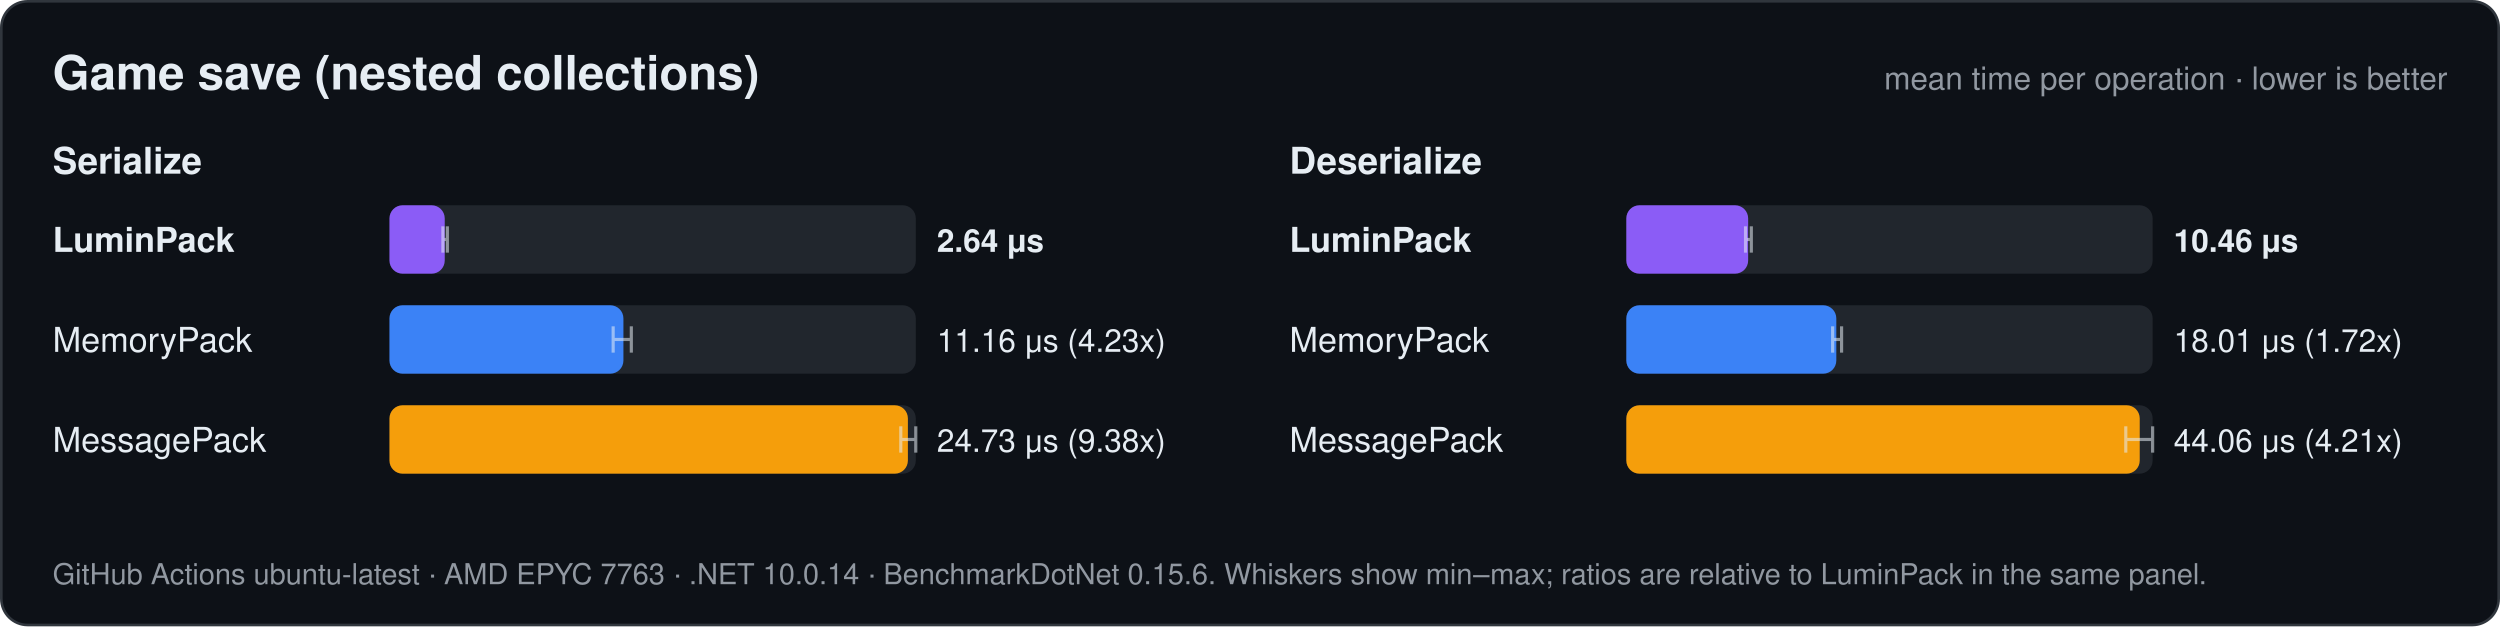
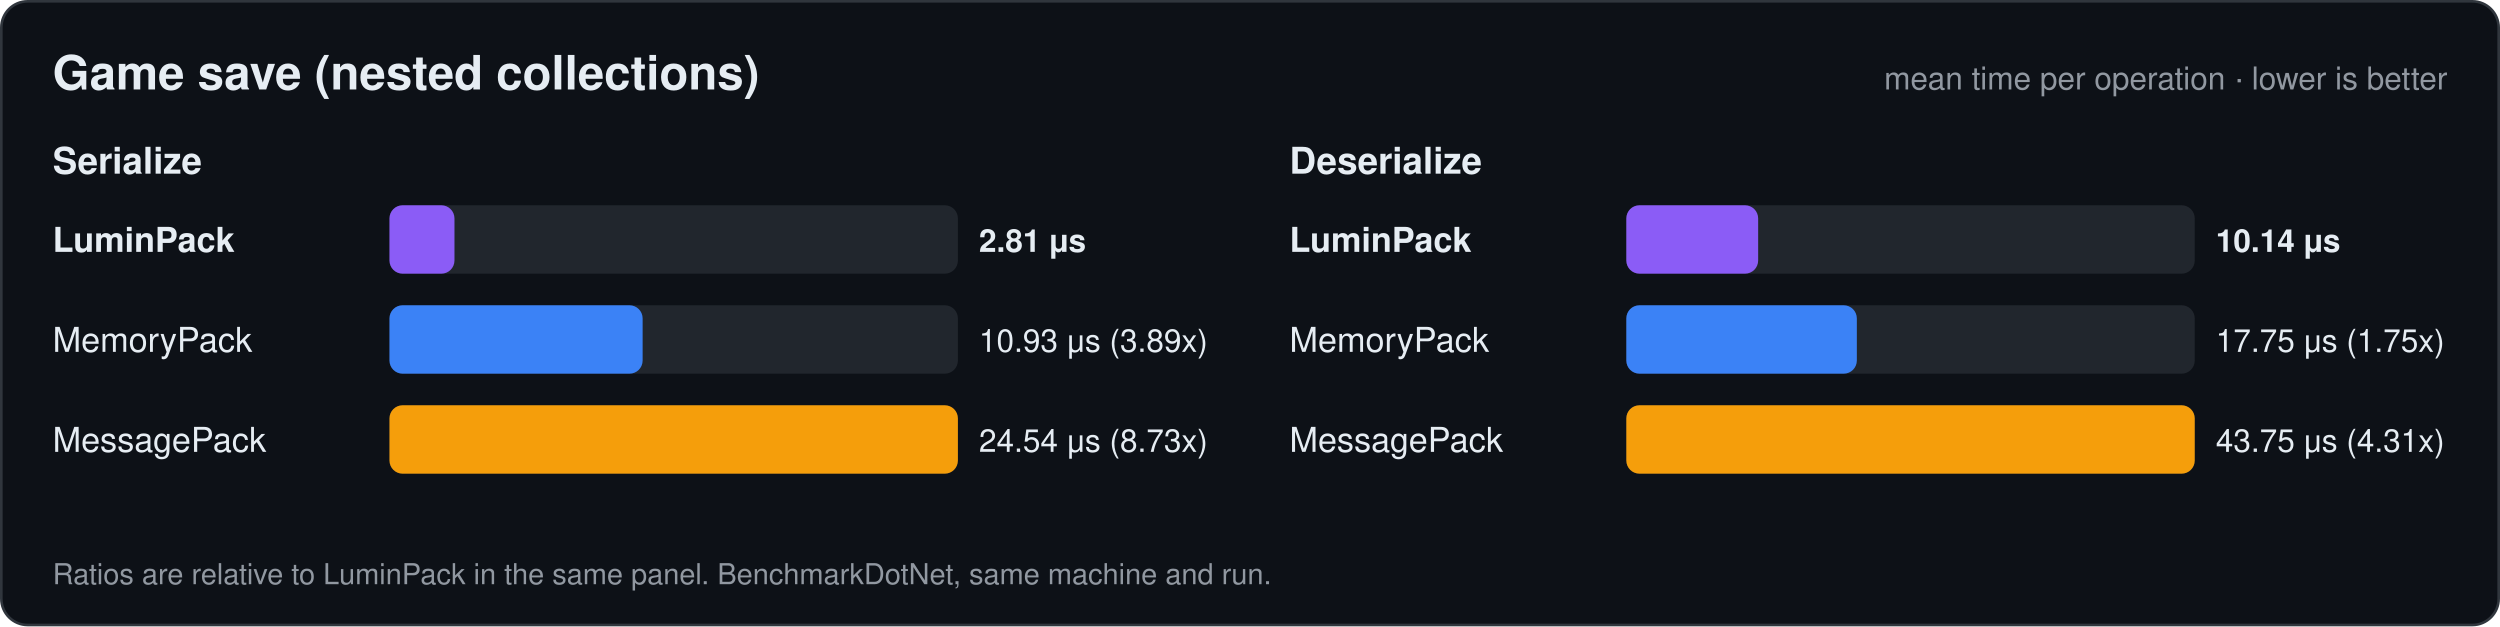
<svg xmlns="http://www.w3.org/2000/svg" width="950" height="238" viewBox="0 0 950 238" font-family="-apple-system,BlinkMacSystemFont,Segoe UI,Helvetica,Arial,sans-serif">
  <rect x="0.5" y="0.5" width="949" height="237" rx="10" fill="#0D1117" stroke="#30363D" />
  <text x="20" y="34" font-size="18" font-weight="600" fill="#E6EDF3">Game save (nested collections)</text>
  <text x="930" y="34" font-size="12" text-anchor="end" fill="#9198A1">mean time per operation · lower is better</text>
  <text x="20" y="66" font-size="14" font-weight="600" fill="#E6EDF3">Serialize</text>
  <text x="20" y="95.7" font-size="13" font-weight="700" fill="#E6EDF3">LuminPack</text>
-   <rect x="148" y="78" width="200" height="26" rx="5" fill="#21262D" />
-   <rect x="148" y="78" width="21.0" height="26" rx="5" fill="#8B5CF6" />
-   <path d="M168.3 91H170.0M168.3 86V96M170.0 86V96" stroke="#E6EDF3" stroke-opacity="0.55" stroke-width="1.2" fill="none" />
-   <text x="356" y="95.7" font-size="12" font-weight="700" fill="#E6EDF3">2.64 μs</text>
+   <rect x="148" y="78" width="216" height="26" rx="5" fill="#21262D" />
+   <rect x="148" y="78" width="24.7" height="26" rx="5" fill="#8B5CF6" />
+   <text x="372" y="95.7" font-size="12" font-weight="700" fill="#E6EDF3">2.81 μs</text>
  <text x="20" y="133.7" font-size="13" font-weight="400" fill="#E6EDF3">MemoryPack</text>
-   <rect x="148" y="116" width="200" height="26" rx="5" fill="#21262D" />
-   <rect x="148" y="116" width="88.9" height="26" rx="5" fill="#3B82F6" />
-   <path d="M233.0 129H239.9M233.0 124V134M239.9 124V134" stroke="#E6EDF3" stroke-opacity="0.55" stroke-width="1.2" fill="none" />
-   <text x="356" y="133.7" font-size="12" font-weight="400" fill="#E6EDF3">11.16 μs  (4.23x)</text>
+   <rect x="148" y="116" width="216" height="26" rx="5" fill="#21262D" />
+   <rect x="148" y="116" width="96.2" height="26" rx="5" fill="#3B82F6" />
+   <text x="372" y="133.7" font-size="12" font-weight="400" fill="#E6EDF3">10.93 μs  (3.89x)</text>
  <text x="20" y="171.7" font-size="13" font-weight="400" fill="#E6EDF3">MessagePack</text>
-   <rect x="148" y="154" width="200" height="26" rx="5" fill="#21262D" />
-   <rect x="148" y="154" width="197.0" height="26" rx="5" fill="#F59E0B" />
-   <path d="M342.3 167H348.0M342.3 162V172M348.0 162V172" stroke="#E6EDF3" stroke-opacity="0.55" stroke-width="1.2" fill="none" />
-   <text x="356" y="171.7" font-size="12" font-weight="400" fill="#E6EDF3">24.73 μs  (9.38x)</text>
+   <rect x="148" y="154" width="216" height="26" rx="5" fill="#21262D" />
+   <rect x="148" y="154" width="216.0" height="26" rx="5" fill="#F59E0B" />
+   <text x="372" y="171.7" font-size="12" font-weight="400" fill="#E6EDF3">24.54 μs  (8.73x)</text>
  <text x="490" y="66" font-size="14" font-weight="600" fill="#E6EDF3">Deserialize</text>
  <text x="490" y="95.7" font-size="13" font-weight="700" fill="#E6EDF3">LuminPack</text>
-   <rect x="618" y="78" width="200" height="26" rx="5" fill="#21262D" />
-   <rect x="618" y="78" width="46.3" height="26" rx="5" fill="#8B5CF6" />
-   <path d="M663.3 91H665.5M663.3 86V96M665.5 86V96" stroke="#E6EDF3" stroke-opacity="0.55" stroke-width="1.2" fill="none" />
-   <text x="826" y="95.7" font-size="12" font-weight="700" fill="#E6EDF3">10.46 μs</text>
+   <rect x="618" y="78" width="216" height="26" rx="5" fill="#21262D" />
+   <rect x="618" y="78" width="50.1" height="26" rx="5" fill="#8B5CF6" />
+   <text x="842" y="95.7" font-size="12" font-weight="700" fill="#E6EDF3">10.14 μs</text>
  <text x="490" y="133.7" font-size="13" font-weight="400" fill="#E6EDF3">MemoryPack</text>
-   <rect x="618" y="116" width="200" height="26" rx="5" fill="#21262D" />
-   <rect x="618" y="116" width="79.8" height="26" rx="5" fill="#3B82F6" />
-   <path d="M696.4 129H699.8M696.4 124V134M699.8 124V134" stroke="#E6EDF3" stroke-opacity="0.55" stroke-width="1.2" fill="none" />
-   <text x="826" y="133.7" font-size="12" font-weight="400" fill="#E6EDF3">18.01 μs  (1.72x)</text>
+   <rect x="618" y="116" width="216" height="26" rx="5" fill="#21262D" />
+   <rect x="618" y="116" width="87.6" height="26" rx="5" fill="#3B82F6" />
+   <text x="842" y="133.7" font-size="12" font-weight="400" fill="#E6EDF3">17.75 μs  (1.75x)</text>
  <text x="490" y="171.7" font-size="13" font-weight="400" fill="#E6EDF3">MessagePack</text>
-   <rect x="618" y="154" width="200" height="26" rx="5" fill="#21262D" />
-   <rect x="618" y="154" width="195.1" height="26" rx="5" fill="#F59E0B" />
-   <path d="M807.8 167H818.0M807.8 162V172M818.0 162V172" stroke="#E6EDF3" stroke-opacity="0.55" stroke-width="1.2" fill="none" />
-   <text x="826" y="171.7" font-size="12" font-weight="400" fill="#E6EDF3">44.06 μs  (4.21x)</text>
-   <text x="20" y="222" font-size="11" fill="#9198A1">GitHub Actions ubuntu-latest · AMD EPYC 7763 · .NET 10.0.14 · BenchmarkDotNet 0.15.6. Whiskers show min–max; ratios are relative to LuminPack in the same panel.</text>
+   <rect x="618" y="154" width="216" height="26" rx="5" fill="#21262D" />
+   <rect x="618" y="154" width="216.0" height="26" rx="5" fill="#F59E0B" />
+   <text x="842" y="171.7" font-size="12" font-weight="400" fill="#E6EDF3">43.75 μs  (4.31x)</text>
+   <text x="20" y="222" font-size="11" fill="#9198A1">Ratios are relative to LuminPack in the same panel. BenchmarkDotNet, same machine and run.</text>
</svg>
